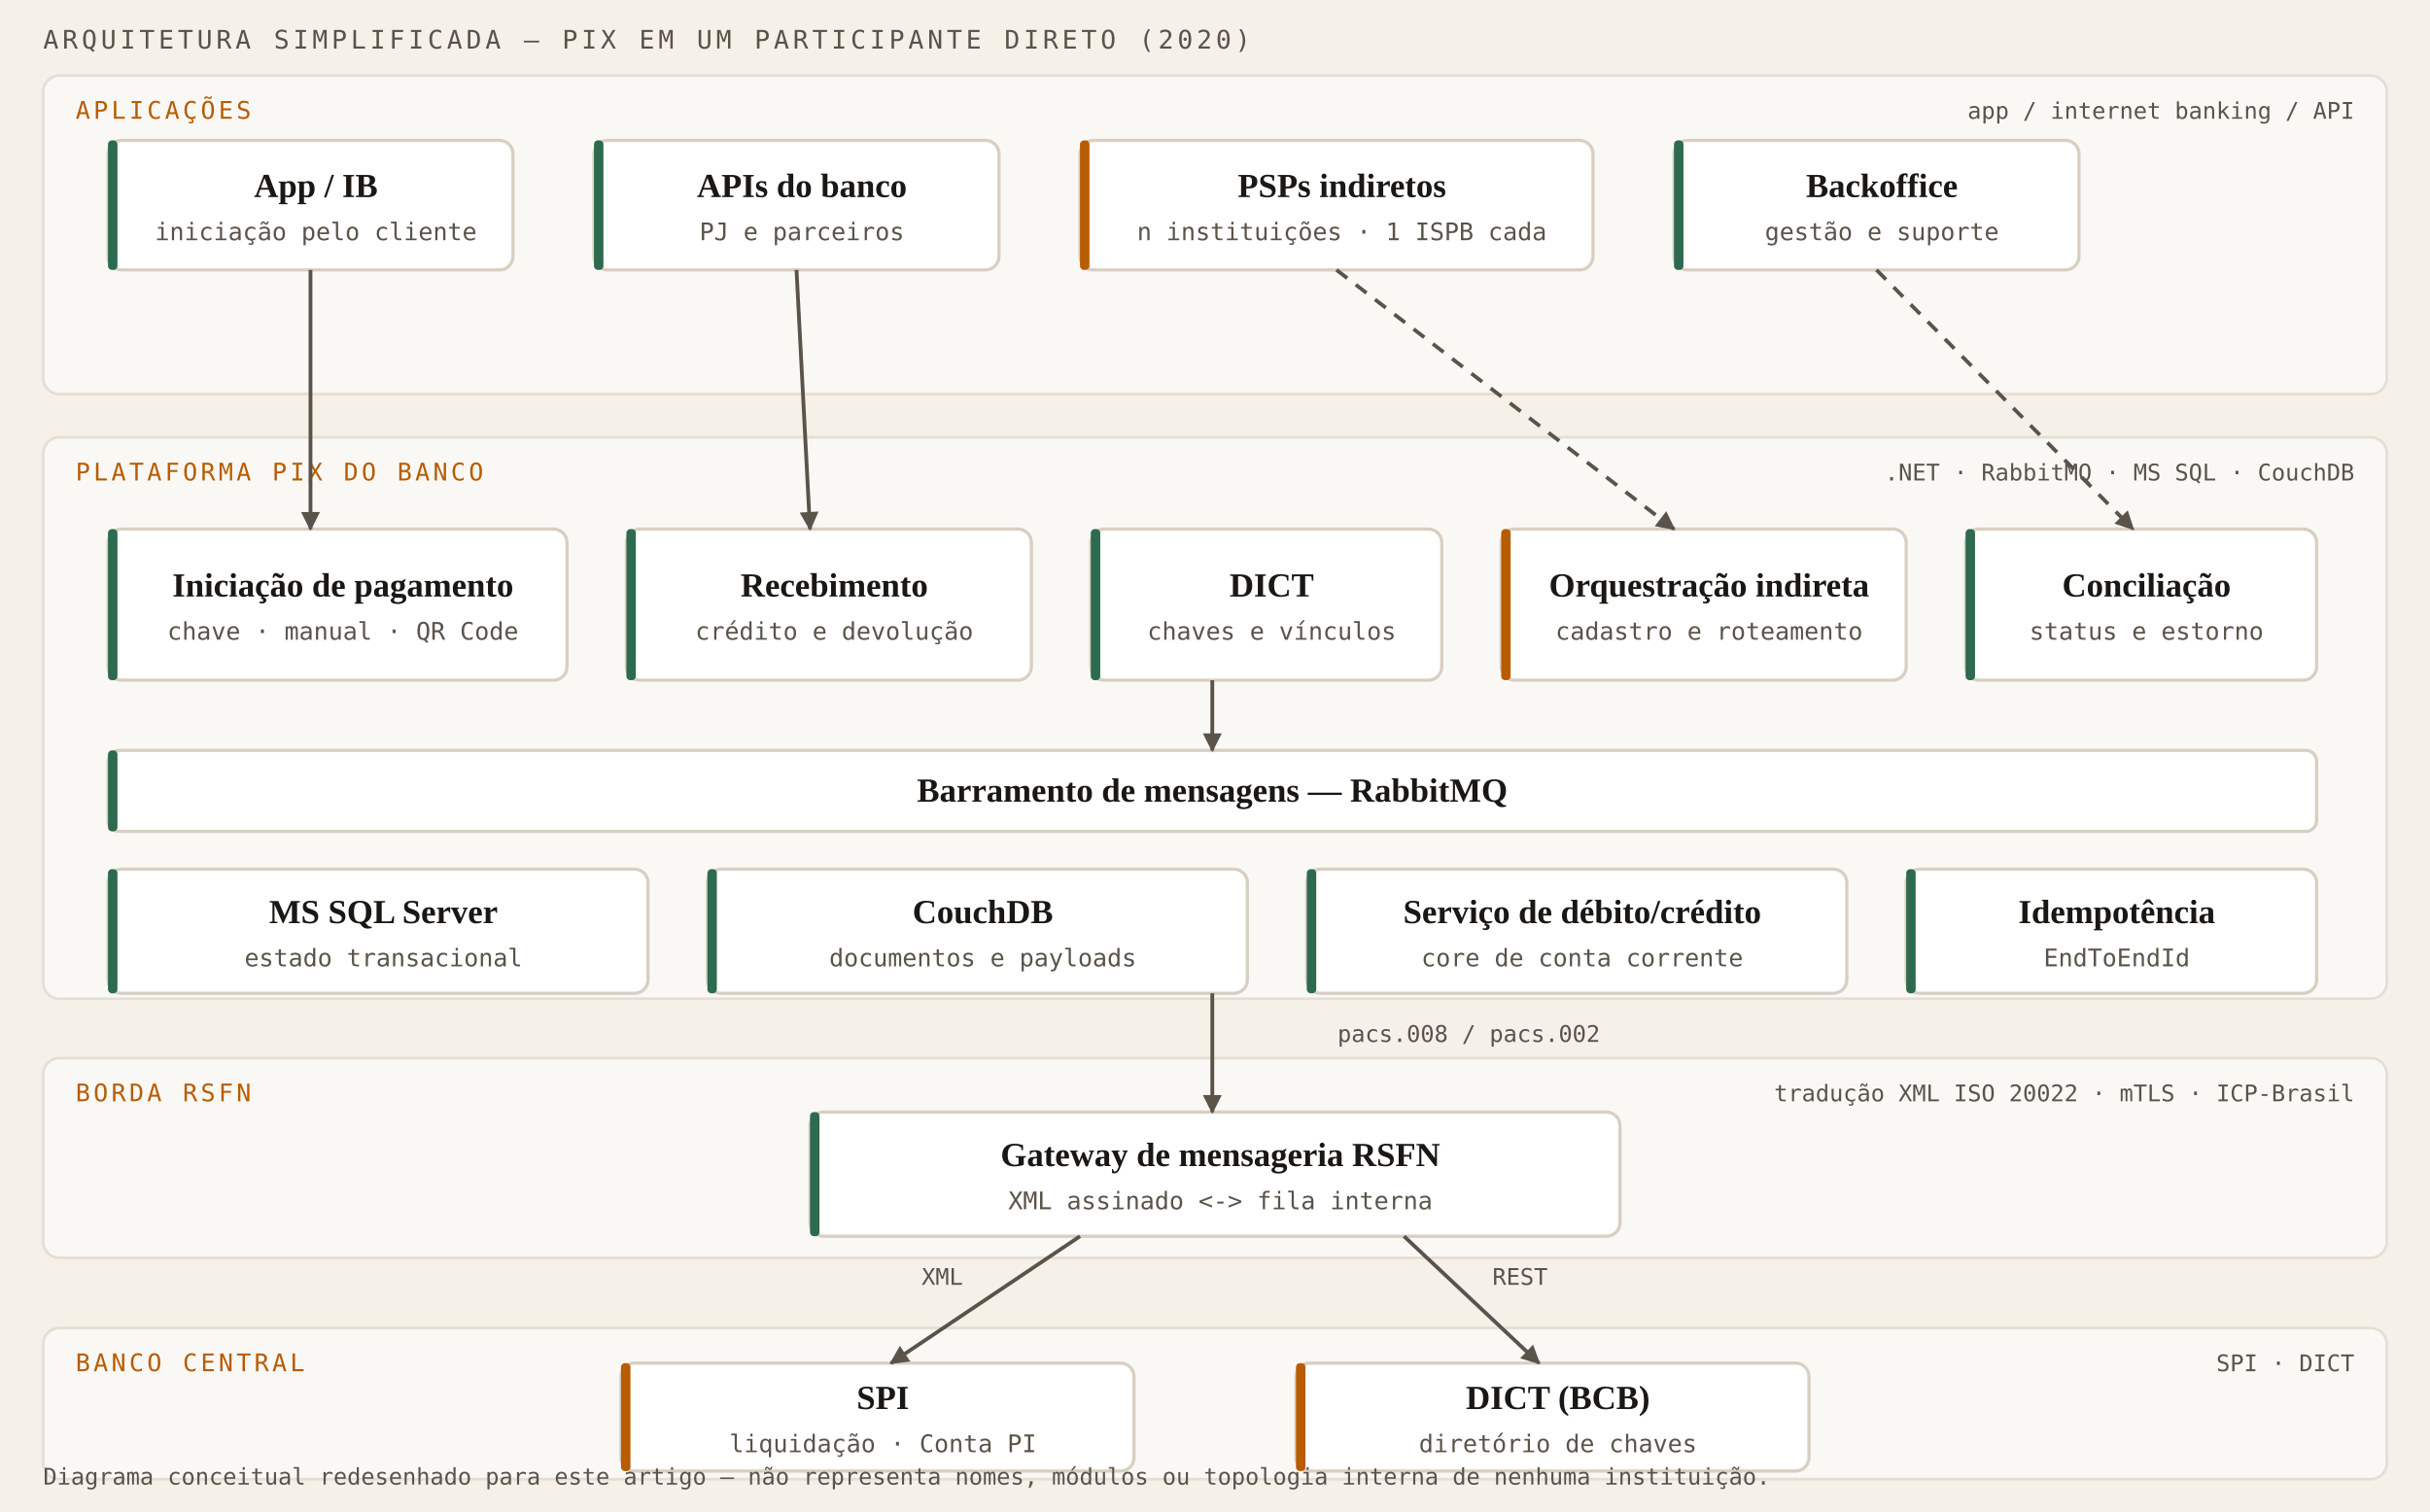
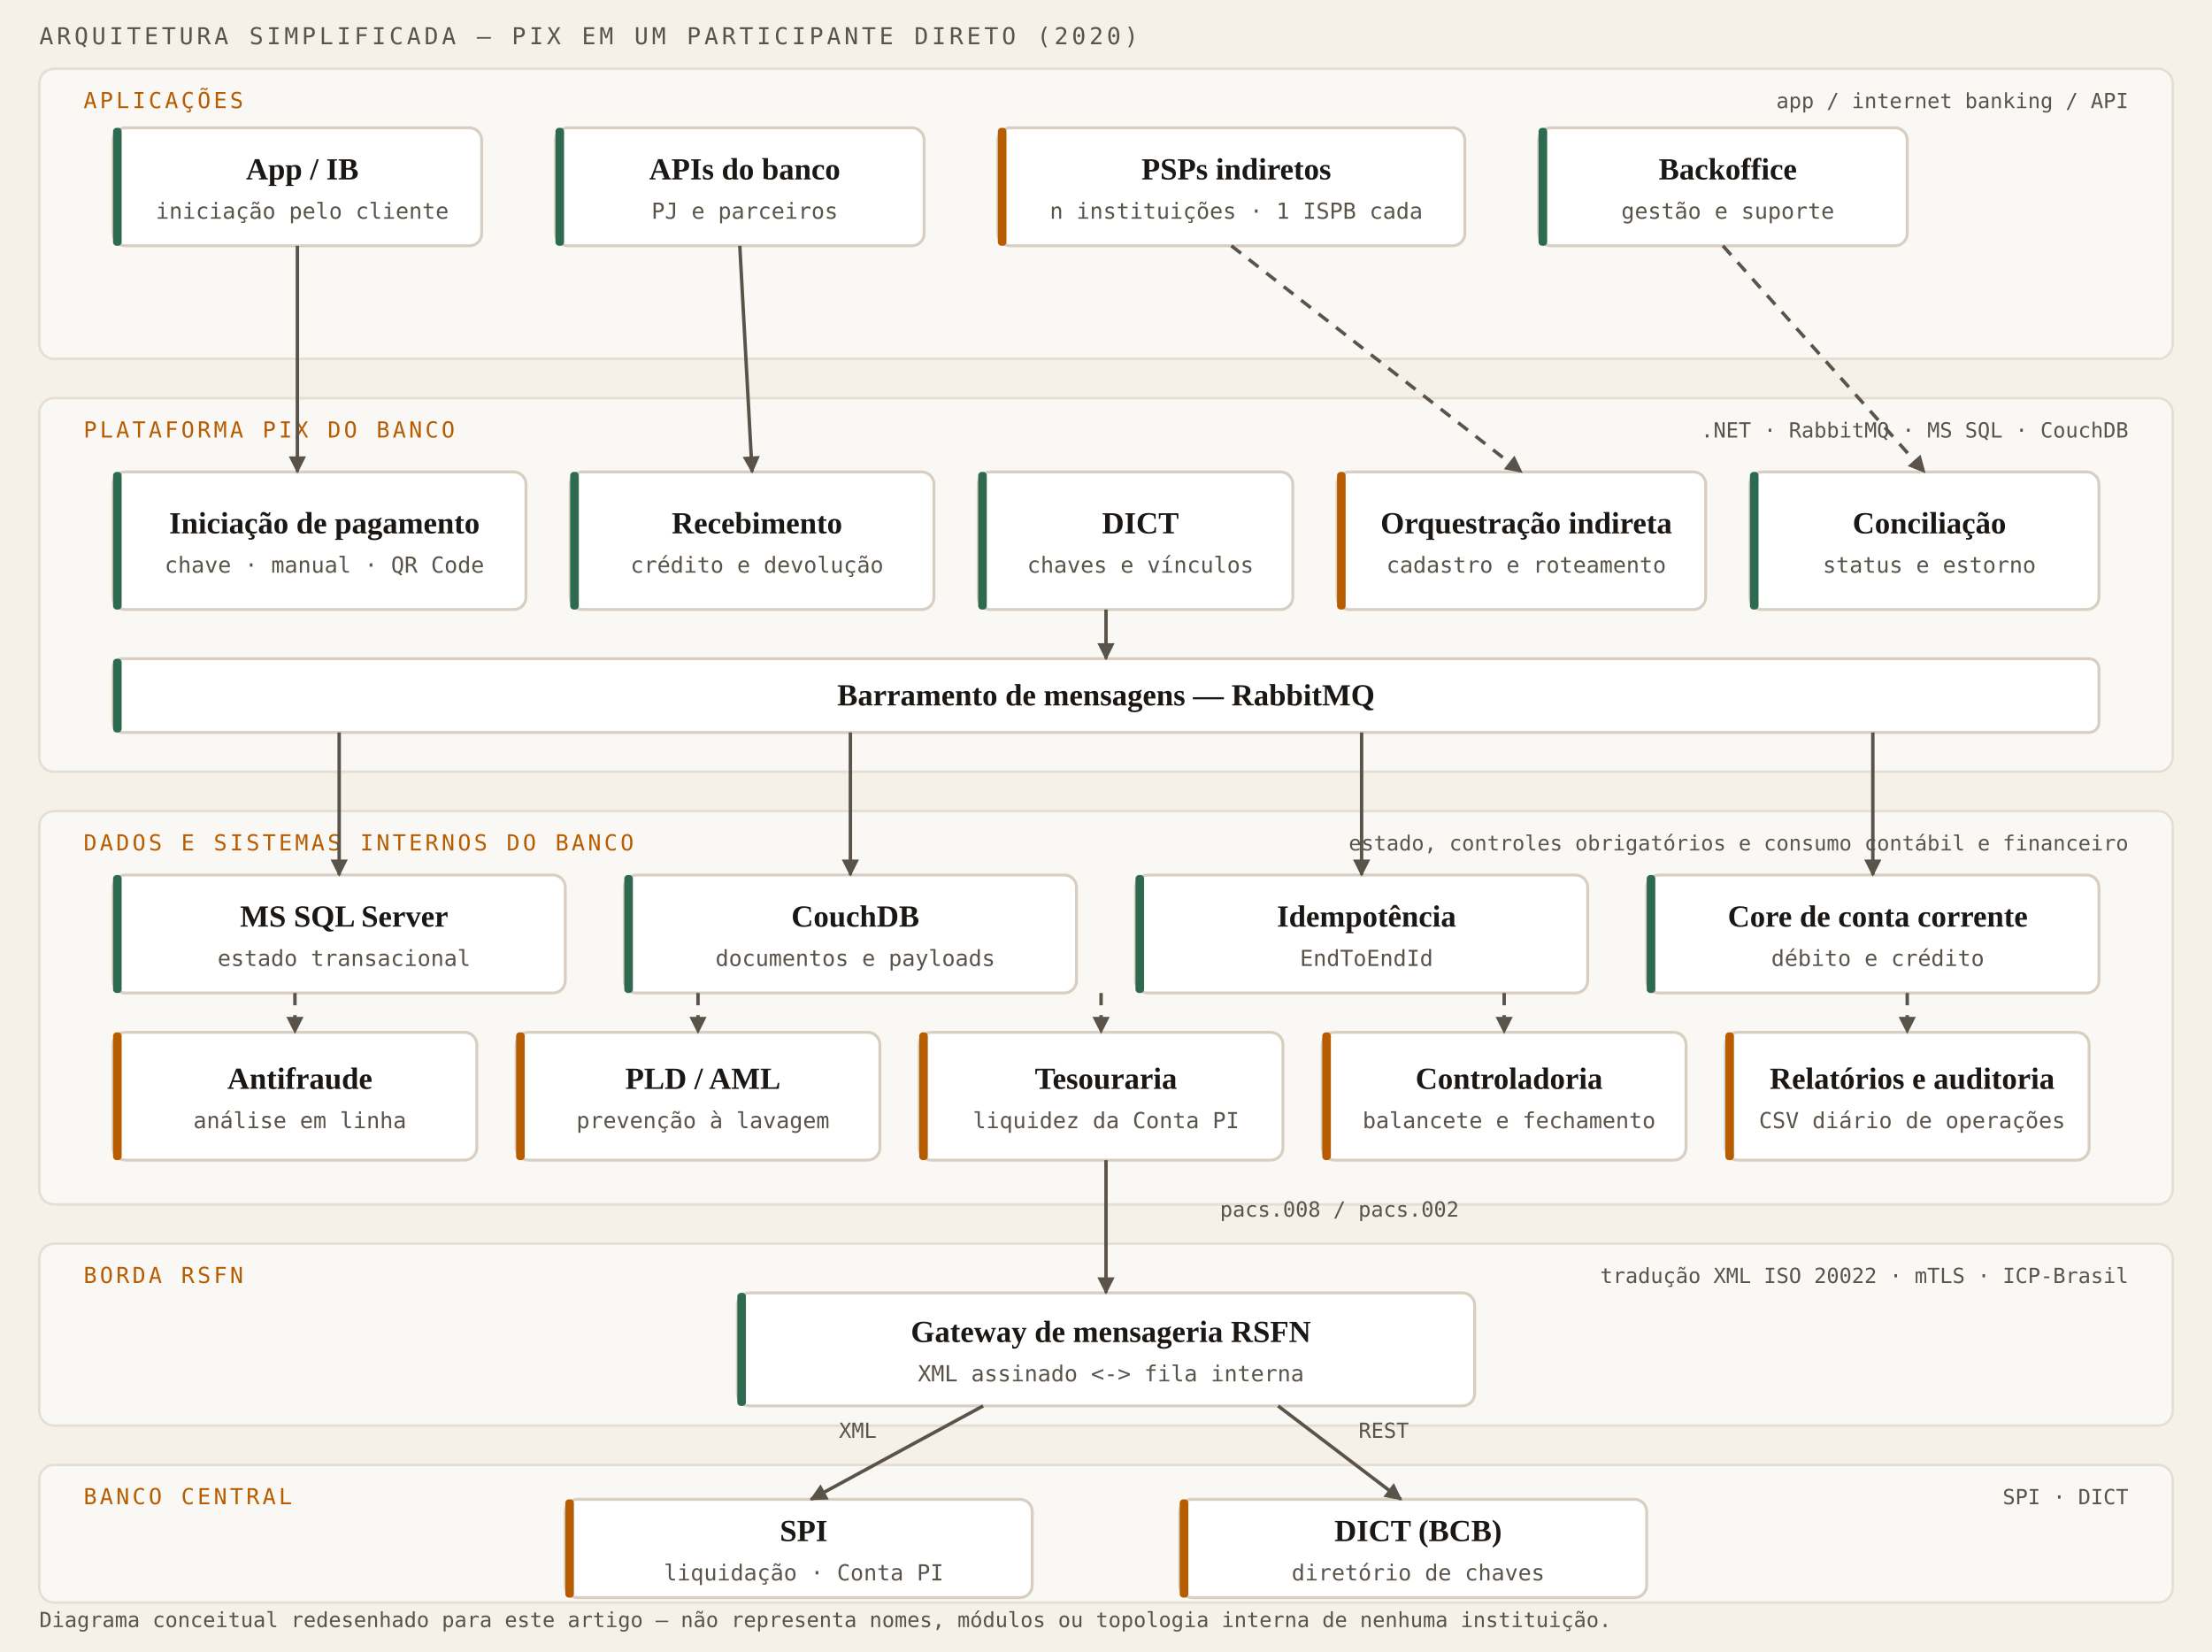
- <svg xmlns="http://www.w3.org/2000/svg" viewBox="0 0 900 560" width="900" height="560" role="img" aria-label="Arquitetura simplificada do PIX em um participante direto">
-   <rect width="900" height="560" fill="#f5f0e8" />
+ <svg xmlns="http://www.w3.org/2000/svg" viewBox="0 0 900 672" width="900" height="672" role="img" aria-label="Arquitetura simplificada do PIX em um participante direto">
+   <rect width="900" height="672" fill="#f5f0e8" />
  <defs>
    <marker id="ah" viewBox="0 0 10 10" refX="9" refY="5" markerWidth="5" markerHeight="5" orient="auto">
      <path d="M0,0 L10,5 L0,10 z" fill="#5a534a" />
    </marker>
  </defs>
  <rect x="16" y="28" width="868" height="118" rx="6" fill="#ffffff" opacity=".55" stroke="#d8cfc2" stroke-width="1" />
-   <text x="28" y="44" font-family="JetBrains Mono, monospace" font-size="9" letter-spacing="1.2" fill="#b85c00">APLICAÇÕES</text>
-   <text x="872" y="44" text-anchor="end" font-family="JetBrains Mono, monospace" font-size="8.5" fill="#5a534a">app / internet banking / API</text>
-   <rect x="16" y="162" width="868" height="208" rx="6" fill="#ffffff" opacity=".55" stroke="#d8cfc2" stroke-width="1" />
-   <text x="28" y="178" font-family="JetBrains Mono, monospace" font-size="9" letter-spacing="1.2" fill="#b85c00">PLATAFORMA PIX DO BANCO</text>
-   <text x="872" y="178" text-anchor="end" font-family="JetBrains Mono, monospace" font-size="8.5" fill="#5a534a">.NET · RabbitMQ · MS SQL · CouchDB</text>
-   <rect x="16" y="392" width="868" height="74" rx="6" fill="#ffffff" opacity=".55" stroke="#d8cfc2" stroke-width="1" />
-   <text x="28" y="408" font-family="JetBrains Mono, monospace" font-size="9" letter-spacing="1.2" fill="#b85c00">BORDA RSFN</text>
-   <text x="872" y="408" text-anchor="end" font-family="JetBrains Mono, monospace" font-size="8.5" fill="#5a534a">tradução XML ISO 20022 · mTLS · ICP-Brasil</text>
-   <rect x="16" y="492" width="868" height="56" rx="6" fill="#ffffff" opacity=".55" stroke="#d8cfc2" stroke-width="1" />
-   <text x="28" y="508" font-family="JetBrains Mono, monospace" font-size="9" letter-spacing="1.2" fill="#b85c00">BANCO CENTRAL</text>
-   <text x="872" y="508" text-anchor="end" font-family="JetBrains Mono, monospace" font-size="8.5" fill="#5a534a">SPI · DICT</text>
+   <text x="34" y="44" font-family="JetBrains Mono, monospace" font-size="9" letter-spacing="1.2" fill="#b85c00">APLICAÇÕES</text>
+   <text x="866" y="44" text-anchor="end" font-family="JetBrains Mono, monospace" font-size="8.5" fill="#5a534a">app / internet banking / API</text>
+   <rect x="16" y="162" width="868" height="152" rx="6" fill="#ffffff" opacity=".55" stroke="#d8cfc2" stroke-width="1" />
+   <text x="34" y="178" font-family="JetBrains Mono, monospace" font-size="9" letter-spacing="1.2" fill="#b85c00">PLATAFORMA PIX DO BANCO</text>
+   <text x="866" y="178" text-anchor="end" font-family="JetBrains Mono, monospace" font-size="8.5" fill="#5a534a">.NET · RabbitMQ · MS SQL · CouchDB</text>
+   <rect x="16" y="330" width="868" height="160" rx="6" fill="#ffffff" opacity=".55" stroke="#d8cfc2" stroke-width="1" />
+   <text x="34" y="346" font-family="JetBrains Mono, monospace" font-size="9" letter-spacing="1.2" fill="#b85c00">DADOS E SISTEMAS INTERNOS DO BANCO</text>
+   <text x="866" y="346" text-anchor="end" font-family="JetBrains Mono, monospace" font-size="8.5" fill="#5a534a">estado, controles obrigatórios e consumo contábil e financeiro</text>
+   <rect x="16" y="506" width="868" height="74" rx="6" fill="#ffffff" opacity=".55" stroke="#d8cfc2" stroke-width="1" />
+   <text x="34" y="522" font-family="JetBrains Mono, monospace" font-size="9" letter-spacing="1.2" fill="#b85c00">BORDA RSFN</text>
+   <text x="866" y="522" text-anchor="end" font-family="JetBrains Mono, monospace" font-size="8.5" fill="#5a534a">tradução XML ISO 20022 · mTLS · ICP-Brasil</text>
+   <rect x="16" y="596" width="868" height="56" rx="6" fill="#ffffff" opacity=".55" stroke="#d8cfc2" stroke-width="1" />
+   <text x="34" y="612" font-family="JetBrains Mono, monospace" font-size="9" letter-spacing="1.2" fill="#b85c00">BANCO CENTRAL</text>
+   <text x="866" y="612" text-anchor="end" font-family="JetBrains Mono, monospace" font-size="8.5" fill="#5a534a">SPI · DICT</text>
  <text x="16" y="18" font-family="JetBrains Mono, monospace" font-size="9.5" letter-spacing="1.4" fill="#5a534a">ARQUITETURA SIMPLIFICADA — PIX EM UM PARTICIPANTE DIRETO (2020)</text>
-   <rect x="40" y="52" width="150" height="48" rx="5" fill="#ffffff" stroke="#d8cfc2" stroke-width="1.2" />
-   <rect x="40" y="52" width="3.5" height="48" rx="1.5" fill="#2d6a4f" />
-   <text x="117.0" y="73.0" text-anchor="middle" font-family="Source Serif 4, Georgia, serif" font-size="12.5" font-weight="600" fill="#1a1714">App / IB</text>
-   <text x="117.0" y="89.0" text-anchor="middle" font-family="JetBrains Mono, monospace" font-size="9" fill="#5a534a">iniciação pelo cliente</text>
-   <rect x="220" y="52" width="150" height="48" rx="5" fill="#ffffff" stroke="#d8cfc2" stroke-width="1.2" />
-   <rect x="220" y="52" width="3.5" height="48" rx="1.5" fill="#2d6a4f" />
-   <text x="297.0" y="73.0" text-anchor="middle" font-family="Source Serif 4, Georgia, serif" font-size="12.5" font-weight="600" fill="#1a1714">APIs do banco</text>
-   <text x="297.0" y="89.0" text-anchor="middle" font-family="JetBrains Mono, monospace" font-size="9" fill="#5a534a">PJ e parceiros</text>
-   <rect x="400" y="52" width="190" height="48" rx="5" fill="#ffffff" stroke="#d8cfc2" stroke-width="1.2" />
-   <rect x="400" y="52" width="3.5" height="48" rx="1.5" fill="#b85c00" />
-   <text x="497.0" y="73.0" text-anchor="middle" font-family="Source Serif 4, Georgia, serif" font-size="12.5" font-weight="600" fill="#1a1714">PSPs indiretos</text>
-   <text x="497.0" y="89.0" text-anchor="middle" font-family="JetBrains Mono, monospace" font-size="9" fill="#5a534a">n instituições · 1 ISPB cada</text>
-   <rect x="620" y="52" width="150" height="48" rx="5" fill="#ffffff" stroke="#d8cfc2" stroke-width="1.2" />
-   <rect x="620" y="52" width="3.5" height="48" rx="1.5" fill="#2d6a4f" />
-   <text x="697.0" y="73.0" text-anchor="middle" font-family="Source Serif 4, Georgia, serif" font-size="12.5" font-weight="600" fill="#1a1714">Backoffice</text>
-   <text x="697.0" y="89.0" text-anchor="middle" font-family="JetBrains Mono, monospace" font-size="9" fill="#5a534a">gestão e suporte</text>
-   <rect x="40" y="196" width="170" height="56" rx="5" fill="#ffffff" stroke="#d8cfc2" stroke-width="1.2" />
-   <rect x="40" y="196" width="3.5" height="56" rx="1.5" fill="#2d6a4f" />
-   <text x="127.0" y="221.0" text-anchor="middle" font-family="Source Serif 4, Georgia, serif" font-size="12.5" font-weight="600" fill="#1a1714">Iniciação de pagamento</text>
-   <text x="127.0" y="237.0" text-anchor="middle" font-family="JetBrains Mono, monospace" font-size="9" fill="#5a534a">chave · manual · QR Code</text>
-   <rect x="232" y="196" width="150" height="56" rx="5" fill="#ffffff" stroke="#d8cfc2" stroke-width="1.2" />
-   <rect x="232" y="196" width="3.5" height="56" rx="1.5" fill="#2d6a4f" />
-   <text x="309.0" y="221.0" text-anchor="middle" font-family="Source Serif 4, Georgia, serif" font-size="12.5" font-weight="600" fill="#1a1714">Recebimento</text>
-   <text x="309.0" y="237.0" text-anchor="middle" font-family="JetBrains Mono, monospace" font-size="9" fill="#5a534a">crédito e devolução</text>
-   <rect x="404" y="196" width="130" height="56" rx="5" fill="#ffffff" stroke="#d8cfc2" stroke-width="1.2" />
-   <rect x="404" y="196" width="3.5" height="56" rx="1.5" fill="#2d6a4f" />
-   <text x="471.0" y="221.0" text-anchor="middle" font-family="Source Serif 4, Georgia, serif" font-size="12.5" font-weight="600" fill="#1a1714">DICT</text>
-   <text x="471.0" y="237.0" text-anchor="middle" font-family="JetBrains Mono, monospace" font-size="9" fill="#5a534a">chaves e vínculos</text>
-   <rect x="556" y="196" width="150" height="56" rx="5" fill="#ffffff" stroke="#d8cfc2" stroke-width="1.2" />
-   <rect x="556" y="196" width="3.5" height="56" rx="1.5" fill="#b85c00" />
-   <text x="633.0" y="221.0" text-anchor="middle" font-family="Source Serif 4, Georgia, serif" font-size="12.5" font-weight="600" fill="#1a1714">Orquestração indireta</text>
-   <text x="633.0" y="237.0" text-anchor="middle" font-family="JetBrains Mono, monospace" font-size="9" fill="#5a534a">cadastro e roteamento</text>
-   <rect x="728" y="196" width="130" height="56" rx="5" fill="#ffffff" stroke="#d8cfc2" stroke-width="1.2" />
-   <rect x="728" y="196" width="3.5" height="56" rx="1.5" fill="#2d6a4f" />
-   <text x="795.0" y="221.0" text-anchor="middle" font-family="Source Serif 4, Georgia, serif" font-size="12.5" font-weight="600" fill="#1a1714">Conciliação</text>
-   <text x="795.0" y="237.0" text-anchor="middle" font-family="JetBrains Mono, monospace" font-size="9" fill="#5a534a">status e estorno</text>
-   <rect x="40" y="278" width="818" height="30" rx="4" fill="#ffffff" stroke="#d8cfc2" stroke-width="1.2" />
-   <rect x="40" y="278" width="3.5" height="30" rx="1.5" fill="#2d6a4f" />
-   <text x="449" y="297" text-anchor="middle" font-family="Source Serif 4, Georgia, serif" font-size="12.5" font-weight="600" fill="#1a1714">Barramento de mensagens — RabbitMQ</text>
-   <rect x="40" y="322" width="200" height="46" rx="5" fill="#ffffff" stroke="#d8cfc2" stroke-width="1.2" />
-   <rect x="40" y="322" width="3.5" height="46" rx="1.5" fill="#2d6a4f" />
-   <text x="142.0" y="342.0" text-anchor="middle" font-family="Source Serif 4, Georgia, serif" font-size="12.5" font-weight="600" fill="#1a1714">MS SQL Server</text>
-   <text x="142.0" y="358.0" text-anchor="middle" font-family="JetBrains Mono, monospace" font-size="9" fill="#5a534a">estado transacional</text>
-   <rect x="262" y="322" width="200" height="46" rx="5" fill="#ffffff" stroke="#d8cfc2" stroke-width="1.2" />
-   <rect x="262" y="322" width="3.5" height="46" rx="1.5" fill="#2d6a4f" />
-   <text x="364.0" y="342.0" text-anchor="middle" font-family="Source Serif 4, Georgia, serif" font-size="12.5" font-weight="600" fill="#1a1714">CouchDB</text>
-   <text x="364.0" y="358.0" text-anchor="middle" font-family="JetBrains Mono, monospace" font-size="9" fill="#5a534a">documentos e payloads</text>
-   <rect x="484" y="322" width="200" height="46" rx="5" fill="#ffffff" stroke="#d8cfc2" stroke-width="1.2" />
-   <rect x="484" y="322" width="3.5" height="46" rx="1.5" fill="#2d6a4f" />
-   <text x="586.0" y="342.0" text-anchor="middle" font-family="Source Serif 4, Georgia, serif" font-size="12.5" font-weight="600" fill="#1a1714">Serviço de débito/crédito</text>
-   <text x="586.0" y="358.0" text-anchor="middle" font-family="JetBrains Mono, monospace" font-size="9" fill="#5a534a">core de conta corrente</text>
-   <rect x="706" y="322" width="152" height="46" rx="5" fill="#ffffff" stroke="#d8cfc2" stroke-width="1.2" />
-   <rect x="706" y="322" width="3.5" height="46" rx="1.5" fill="#2d6a4f" />
-   <text x="784.0" y="342.0" text-anchor="middle" font-family="Source Serif 4, Georgia, serif" font-size="12.5" font-weight="600" fill="#1a1714">Idempotência</text>
-   <text x="784.0" y="358.0" text-anchor="middle" font-family="JetBrains Mono, monospace" font-size="9" fill="#5a534a">EndToEndId</text>
-   <rect x="300" y="412" width="300" height="46" rx="5" fill="#ffffff" stroke="#d8cfc2" stroke-width="1.2" />
-   <rect x="300" y="412" width="3.5" height="46" rx="1.5" fill="#2d6a4f" />
-   <text x="452.0" y="432.0" text-anchor="middle" font-family="Source Serif 4, Georgia, serif" font-size="12.5" font-weight="600" fill="#1a1714">Gateway de mensageria RSFN</text>
-   <text x="452.0" y="448.0" text-anchor="middle" font-family="JetBrains Mono, monospace" font-size="9" fill="#5a534a">XML assinado &lt;-&gt; fila interna</text>
-   <rect x="230" y="505" width="190" height="40" rx="5" fill="#ffffff" stroke="#d8cfc2" stroke-width="1.2" />
-   <rect x="230" y="505" width="3.5" height="40" rx="1.5" fill="#b85c00" />
-   <text x="327.0" y="522.0" text-anchor="middle" font-family="Source Serif 4, Georgia, serif" font-size="12.5" font-weight="600" fill="#1a1714">SPI</text>
-   <text x="327.0" y="538.0" text-anchor="middle" font-family="JetBrains Mono, monospace" font-size="9" fill="#5a534a">liquidação · Conta PI</text>
-   <rect x="480" y="505" width="190" height="40" rx="5" fill="#ffffff" stroke="#d8cfc2" stroke-width="1.2" />
-   <rect x="480" y="505" width="3.5" height="40" rx="1.5" fill="#b85c00" />
-   <text x="577.0" y="522.0" text-anchor="middle" font-family="Source Serif 4, Georgia, serif" font-size="12.5" font-weight="600" fill="#1a1714">DICT (BCB)</text>
-   <text x="577.0" y="538.0" text-anchor="middle" font-family="JetBrains Mono, monospace" font-size="9" fill="#5a534a">diretório de chaves</text>
-   <line x1="115" y1="100" x2="115" y2="196" stroke="#5a534a" stroke-width="1.4" marker-end="url(#ah)" />
-   <line x1="295" y1="100" x2="300" y2="196" stroke="#5a534a" stroke-width="1.4" marker-end="url(#ah)" />
-   <line x1="495" y1="100" x2="620" y2="196" stroke="#5a534a" stroke-width="1.4" marker-end="url(#ah)" stroke-dasharray="5 4" />
-   <line x1="695" y1="100" x2="790" y2="196" stroke="#5a534a" stroke-width="1.4" marker-end="url(#ah)" stroke-dasharray="5 4" />
-   <line x1="449" y1="252" x2="449" y2="278" stroke="#5a534a" stroke-width="1.4" marker-end="url(#ah)" />
-   <line x1="449" y1="368" x2="449" y2="412" stroke="#5a534a" stroke-width="1.4" marker-end="url(#ah)" />
-   <text x="544" y="386" text-anchor="middle" font-family="JetBrains Mono, monospace" font-size="8.5" fill="#5a534a">pacs.008 / pacs.002</text>
-   <line x1="400" y1="458" x2="330" y2="505" stroke="#5a534a" stroke-width="1.4" marker-end="url(#ah)" />
-   <text x="349" y="476" text-anchor="middle" font-family="JetBrains Mono, monospace" font-size="8.5" fill="#5a534a">XML</text>
-   <line x1="520" y1="458" x2="570" y2="505" stroke="#5a534a" stroke-width="1.4" marker-end="url(#ah)" />
-   <text x="563" y="476" text-anchor="middle" font-family="JetBrains Mono, monospace" font-size="8.5" fill="#5a534a">REST</text>
-   <text x="16" y="550" font-family="JetBrains Mono, monospace" font-size="8.5" fill="#5a534a">Diagrama conceitual redesenhado para este artigo — não representa nomes, módulos ou topologia interna de nenhuma instituição.</text>
+   <rect x="46" y="52" width="150" height="48" rx="5" fill="#ffffff" stroke="#d8cfc2" stroke-width="1.2" />
+   <rect x="46" y="52" width="3.5" height="48" rx="1.5" fill="#2d6a4f" />
+   <text x="123.0" y="73.0" text-anchor="middle" font-family="Source Serif 4, Georgia, serif" font-size="12.5" font-weight="600" fill="#1a1714">App / IB</text>
+   <text x="123.0" y="89.0" text-anchor="middle" font-family="JetBrains Mono, monospace" font-size="9" fill="#5a534a">iniciação pelo cliente</text>
+   <rect x="226" y="52" width="150" height="48" rx="5" fill="#ffffff" stroke="#d8cfc2" stroke-width="1.2" />
+   <rect x="226" y="52" width="3.5" height="48" rx="1.5" fill="#2d6a4f" />
+   <text x="303.0" y="73.0" text-anchor="middle" font-family="Source Serif 4, Georgia, serif" font-size="12.5" font-weight="600" fill="#1a1714">APIs do banco</text>
+   <text x="303.0" y="89.0" text-anchor="middle" font-family="JetBrains Mono, monospace" font-size="9" fill="#5a534a">PJ e parceiros</text>
+   <rect x="406" y="52" width="190" height="48" rx="5" fill="#ffffff" stroke="#d8cfc2" stroke-width="1.2" />
+   <rect x="406" y="52" width="3.5" height="48" rx="1.5" fill="#b85c00" />
+   <text x="503.0" y="73.0" text-anchor="middle" font-family="Source Serif 4, Georgia, serif" font-size="12.5" font-weight="600" fill="#1a1714">PSPs indiretos</text>
+   <text x="503.0" y="89.0" text-anchor="middle" font-family="JetBrains Mono, monospace" font-size="9" fill="#5a534a">n instituições · 1 ISPB cada</text>
+   <rect x="626" y="52" width="150" height="48" rx="5" fill="#ffffff" stroke="#d8cfc2" stroke-width="1.2" />
+   <rect x="626" y="52" width="3.5" height="48" rx="1.5" fill="#2d6a4f" />
+   <text x="703.0" y="73.0" text-anchor="middle" font-family="Source Serif 4, Georgia, serif" font-size="12.5" font-weight="600" fill="#1a1714">Backoffice</text>
+   <text x="703.0" y="89.0" text-anchor="middle" font-family="JetBrains Mono, monospace" font-size="9" fill="#5a534a">gestão e suporte</text>
+   <rect x="46" y="192" width="168" height="56" rx="5" fill="#ffffff" stroke="#d8cfc2" stroke-width="1.2" />
+   <rect x="46" y="192" width="3.5" height="56" rx="1.5" fill="#2d6a4f" />
+   <text x="132.0" y="217.0" text-anchor="middle" font-family="Source Serif 4, Georgia, serif" font-size="12.5" font-weight="600" fill="#1a1714">Iniciação de pagamento</text>
+   <text x="132.0" y="233.0" text-anchor="middle" font-family="JetBrains Mono, monospace" font-size="9" fill="#5a534a">chave · manual · QR Code</text>
+   <rect x="232" y="192" width="148" height="56" rx="5" fill="#ffffff" stroke="#d8cfc2" stroke-width="1.2" />
+   <rect x="232" y="192" width="3.5" height="56" rx="1.5" fill="#2d6a4f" />
+   <text x="308.0" y="217.0" text-anchor="middle" font-family="Source Serif 4, Georgia, serif" font-size="12.5" font-weight="600" fill="#1a1714">Recebimento</text>
+   <text x="308.0" y="233.0" text-anchor="middle" font-family="JetBrains Mono, monospace" font-size="9" fill="#5a534a">crédito e devolução</text>
+   <rect x="398" y="192" width="128" height="56" rx="5" fill="#ffffff" stroke="#d8cfc2" stroke-width="1.2" />
+   <rect x="398" y="192" width="3.5" height="56" rx="1.5" fill="#2d6a4f" />
+   <text x="464.0" y="217.0" text-anchor="middle" font-family="Source Serif 4, Georgia, serif" font-size="12.5" font-weight="600" fill="#1a1714">DICT</text>
+   <text x="464.0" y="233.0" text-anchor="middle" font-family="JetBrains Mono, monospace" font-size="9" fill="#5a534a">chaves e vínculos</text>
+   <rect x="544" y="192" width="150" height="56" rx="5" fill="#ffffff" stroke="#d8cfc2" stroke-width="1.2" />
+   <rect x="544" y="192" width="3.5" height="56" rx="1.5" fill="#b85c00" />
+   <text x="621.0" y="217.0" text-anchor="middle" font-family="Source Serif 4, Georgia, serif" font-size="12.5" font-weight="600" fill="#1a1714">Orquestração indireta</text>
+   <text x="621.0" y="233.0" text-anchor="middle" font-family="JetBrains Mono, monospace" font-size="9" fill="#5a534a">cadastro e roteamento</text>
+   <rect x="712" y="192" width="142" height="56" rx="5" fill="#ffffff" stroke="#d8cfc2" stroke-width="1.2" />
+   <rect x="712" y="192" width="3.5" height="56" rx="1.5" fill="#2d6a4f" />
+   <text x="785.0" y="217.0" text-anchor="middle" font-family="Source Serif 4, Georgia, serif" font-size="12.5" font-weight="600" fill="#1a1714">Conciliação</text>
+   <text x="785.0" y="233.0" text-anchor="middle" font-family="JetBrains Mono, monospace" font-size="9" fill="#5a534a">status e estorno</text>
+   <rect x="46" y="268" width="808" height="30" rx="4" fill="#ffffff" stroke="#d8cfc2" stroke-width="1.2" />
+   <rect x="46" y="268" width="3.5" height="30" rx="1.5" fill="#2d6a4f" />
+   <text x="450" y="287" text-anchor="middle" font-family="Source Serif 4, Georgia, serif" font-size="12.5" font-weight="600" fill="#1a1714">Barramento de mensagens — RabbitMQ</text>
+   <rect x="46" y="356" width="184" height="48" rx="5" fill="#ffffff" stroke="#d8cfc2" stroke-width="1.2" />
+   <rect x="46" y="356" width="3.5" height="48" rx="1.5" fill="#2d6a4f" />
+   <text x="140.0" y="377.0" text-anchor="middle" font-family="Source Serif 4, Georgia, serif" font-size="12.5" font-weight="600" fill="#1a1714">MS SQL Server</text>
+   <text x="140.0" y="393.0" text-anchor="middle" font-family="JetBrains Mono, monospace" font-size="9" fill="#5a534a">estado transacional</text>
+   <rect x="254" y="356" width="184" height="48" rx="5" fill="#ffffff" stroke="#d8cfc2" stroke-width="1.2" />
+   <rect x="254" y="356" width="3.5" height="48" rx="1.5" fill="#2d6a4f" />
+   <text x="348.0" y="377.0" text-anchor="middle" font-family="Source Serif 4, Georgia, serif" font-size="12.5" font-weight="600" fill="#1a1714">CouchDB</text>
+   <text x="348.0" y="393.0" text-anchor="middle" font-family="JetBrains Mono, monospace" font-size="9" fill="#5a534a">documentos e payloads</text>
+   <rect x="462" y="356" width="184" height="48" rx="5" fill="#ffffff" stroke="#d8cfc2" stroke-width="1.2" />
+   <rect x="462" y="356" width="3.5" height="48" rx="1.5" fill="#2d6a4f" />
+   <text x="556.0" y="377.0" text-anchor="middle" font-family="Source Serif 4, Georgia, serif" font-size="12.5" font-weight="600" fill="#1a1714">Idempotência</text>
+   <text x="556.0" y="393.0" text-anchor="middle" font-family="JetBrains Mono, monospace" font-size="9" fill="#5a534a">EndToEndId</text>
+   <rect x="670" y="356" width="184" height="48" rx="5" fill="#ffffff" stroke="#d8cfc2" stroke-width="1.2" />
+   <rect x="670" y="356" width="3.5" height="48" rx="1.5" fill="#2d6a4f" />
+   <text x="764.0" y="377.0" text-anchor="middle" font-family="Source Serif 4, Georgia, serif" font-size="12.5" font-weight="600" fill="#1a1714">Core de conta corrente</text>
+   <text x="764.0" y="393.0" text-anchor="middle" font-family="JetBrains Mono, monospace" font-size="9" fill="#5a534a">débito e crédito</text>
+   <rect x="46" y="420" width="148" height="52" rx="5" fill="#ffffff" stroke="#d8cfc2" stroke-width="1.2" />
+   <rect x="46" y="420" width="3.5" height="52" rx="1.5" fill="#b85c00" />
+   <text x="122.0" y="443.0" text-anchor="middle" font-family="Source Serif 4, Georgia, serif" font-size="12.5" font-weight="600" fill="#1a1714">Antifraude</text>
+   <text x="122.0" y="459.0" text-anchor="middle" font-family="JetBrains Mono, monospace" font-size="9" fill="#5a534a">análise em linha</text>
+   <rect x="210" y="420" width="148" height="52" rx="5" fill="#ffffff" stroke="#d8cfc2" stroke-width="1.2" />
+   <rect x="210" y="420" width="3.5" height="52" rx="1.5" fill="#b85c00" />
+   <text x="286.0" y="443.0" text-anchor="middle" font-family="Source Serif 4, Georgia, serif" font-size="12.5" font-weight="600" fill="#1a1714">PLD / AML</text>
+   <text x="286.0" y="459.0" text-anchor="middle" font-family="JetBrains Mono, monospace" font-size="9" fill="#5a534a">prevenção à lavagem</text>
+   <rect x="374" y="420" width="148" height="52" rx="5" fill="#ffffff" stroke="#d8cfc2" stroke-width="1.2" />
+   <rect x="374" y="420" width="3.5" height="52" rx="1.5" fill="#b85c00" />
+   <text x="450.0" y="443.0" text-anchor="middle" font-family="Source Serif 4, Georgia, serif" font-size="12.5" font-weight="600" fill="#1a1714">Tesouraria</text>
+   <text x="450.0" y="459.0" text-anchor="middle" font-family="JetBrains Mono, monospace" font-size="9" fill="#5a534a">liquidez da Conta PI</text>
+   <rect x="538" y="420" width="148" height="52" rx="5" fill="#ffffff" stroke="#d8cfc2" stroke-width="1.2" />
+   <rect x="538" y="420" width="3.5" height="52" rx="1.5" fill="#b85c00" />
+   <text x="614.0" y="443.0" text-anchor="middle" font-family="Source Serif 4, Georgia, serif" font-size="12.5" font-weight="600" fill="#1a1714">Controladoria</text>
+   <text x="614.0" y="459.0" text-anchor="middle" font-family="JetBrains Mono, monospace" font-size="9" fill="#5a534a">balancete e fechamento</text>
+   <rect x="702" y="420" width="148" height="52" rx="5" fill="#ffffff" stroke="#d8cfc2" stroke-width="1.2" />
+   <rect x="702" y="420" width="3.5" height="52" rx="1.5" fill="#b85c00" />
+   <text x="778.0" y="443.0" text-anchor="middle" font-family="Source Serif 4, Georgia, serif" font-size="12.5" font-weight="600" fill="#1a1714">Relatórios e auditoria</text>
+   <text x="778.0" y="459.0" text-anchor="middle" font-family="JetBrains Mono, monospace" font-size="9" fill="#5a534a">CSV diário de operações</text>
+   <rect x="300" y="526" width="300" height="46" rx="5" fill="#ffffff" stroke="#d8cfc2" stroke-width="1.2" />
+   <rect x="300" y="526" width="3.5" height="46" rx="1.5" fill="#2d6a4f" />
+   <text x="452.0" y="546.0" text-anchor="middle" font-family="Source Serif 4, Georgia, serif" font-size="12.5" font-weight="600" fill="#1a1714">Gateway de mensageria RSFN</text>
+   <text x="452.0" y="562.0" text-anchor="middle" font-family="JetBrains Mono, monospace" font-size="9" fill="#5a534a">XML assinado &lt;-&gt; fila interna</text>
+   <rect x="230" y="610" width="190" height="40" rx="5" fill="#ffffff" stroke="#d8cfc2" stroke-width="1.2" />
+   <rect x="230" y="610" width="3.5" height="40" rx="1.5" fill="#b85c00" />
+   <text x="327.0" y="627.0" text-anchor="middle" font-family="Source Serif 4, Georgia, serif" font-size="12.5" font-weight="600" fill="#1a1714">SPI</text>
+   <text x="327.0" y="643.0" text-anchor="middle" font-family="JetBrains Mono, monospace" font-size="9" fill="#5a534a">liquidação · Conta PI</text>
+   <rect x="480" y="610" width="190" height="40" rx="5" fill="#ffffff" stroke="#d8cfc2" stroke-width="1.2" />
+   <rect x="480" y="610" width="3.5" height="40" rx="1.5" fill="#b85c00" />
+   <text x="577.0" y="627.0" text-anchor="middle" font-family="Source Serif 4, Georgia, serif" font-size="12.5" font-weight="600" fill="#1a1714">DICT (BCB)</text>
+   <text x="577.0" y="643.0" text-anchor="middle" font-family="JetBrains Mono, monospace" font-size="9" fill="#5a534a">diretório de chaves</text>
+   <line x1="121" y1="100" x2="121" y2="192" stroke="#5a534a" stroke-width="1.4" marker-end="url(#ah)" />
+   <line x1="301" y1="100" x2="306" y2="192" stroke="#5a534a" stroke-width="1.4" marker-end="url(#ah)" />
+   <line x1="501" y1="100" x2="619" y2="192" stroke="#5a534a" stroke-width="1.4" marker-end="url(#ah)" stroke-dasharray="5 4" />
+   <line x1="701" y1="100" x2="783" y2="192" stroke="#5a534a" stroke-width="1.4" marker-end="url(#ah)" stroke-dasharray="5 4" />
+   <line x1="450" y1="248" x2="450" y2="268" stroke="#5a534a" stroke-width="1.4" marker-end="url(#ah)" />
+   <line x1="138" y1="298" x2="138" y2="356" stroke="#5a534a" stroke-width="1.4" marker-end="url(#ah)" />
+   <line x1="346" y1="298" x2="346" y2="356" stroke="#5a534a" stroke-width="1.4" marker-end="url(#ah)" />
+   <line x1="554" y1="298" x2="554" y2="356" stroke="#5a534a" stroke-width="1.4" marker-end="url(#ah)" />
+   <line x1="762" y1="298" x2="762" y2="356" stroke="#5a534a" stroke-width="1.4" marker-end="url(#ah)" />
+   <line x1="120" y1="404" x2="120" y2="420" stroke="#5a534a" stroke-width="1.4" marker-end="url(#ah)" stroke-dasharray="5 4" />
+   <line x1="284" y1="404" x2="284" y2="420" stroke="#5a534a" stroke-width="1.4" marker-end="url(#ah)" stroke-dasharray="5 4" />
+   <line x1="448" y1="404" x2="448" y2="420" stroke="#5a534a" stroke-width="1.4" marker-end="url(#ah)" stroke-dasharray="5 4" />
+   <line x1="612" y1="404" x2="612" y2="420" stroke="#5a534a" stroke-width="1.4" marker-end="url(#ah)" stroke-dasharray="5 4" />
+   <line x1="776" y1="404" x2="776" y2="420" stroke="#5a534a" stroke-width="1.4" marker-end="url(#ah)" stroke-dasharray="5 4" />
+   <line x1="450" y1="472" x2="450" y2="526" stroke="#5a534a" stroke-width="1.4" marker-end="url(#ah)" />
+   <text x="545" y="495" text-anchor="middle" font-family="JetBrains Mono, monospace" font-size="8.5" fill="#5a534a">pacs.008 / pacs.002</text>
+   <line x1="400" y1="572" x2="330" y2="610" stroke="#5a534a" stroke-width="1.4" marker-end="url(#ah)" />
+   <text x="349" y="585" text-anchor="middle" font-family="JetBrains Mono, monospace" font-size="8.5" fill="#5a534a">XML</text>
+   <line x1="520" y1="572" x2="570" y2="610" stroke="#5a534a" stroke-width="1.4" marker-end="url(#ah)" />
+   <text x="563" y="585" text-anchor="middle" font-family="JetBrains Mono, monospace" font-size="8.5" fill="#5a534a">REST</text>
+   <text x="16" y="662" font-family="JetBrains Mono, monospace" font-size="8.5" fill="#5a534a">Diagrama conceitual redesenhado para este artigo — não representa nomes, módulos ou topologia interna de nenhuma instituição.</text>
</svg>
